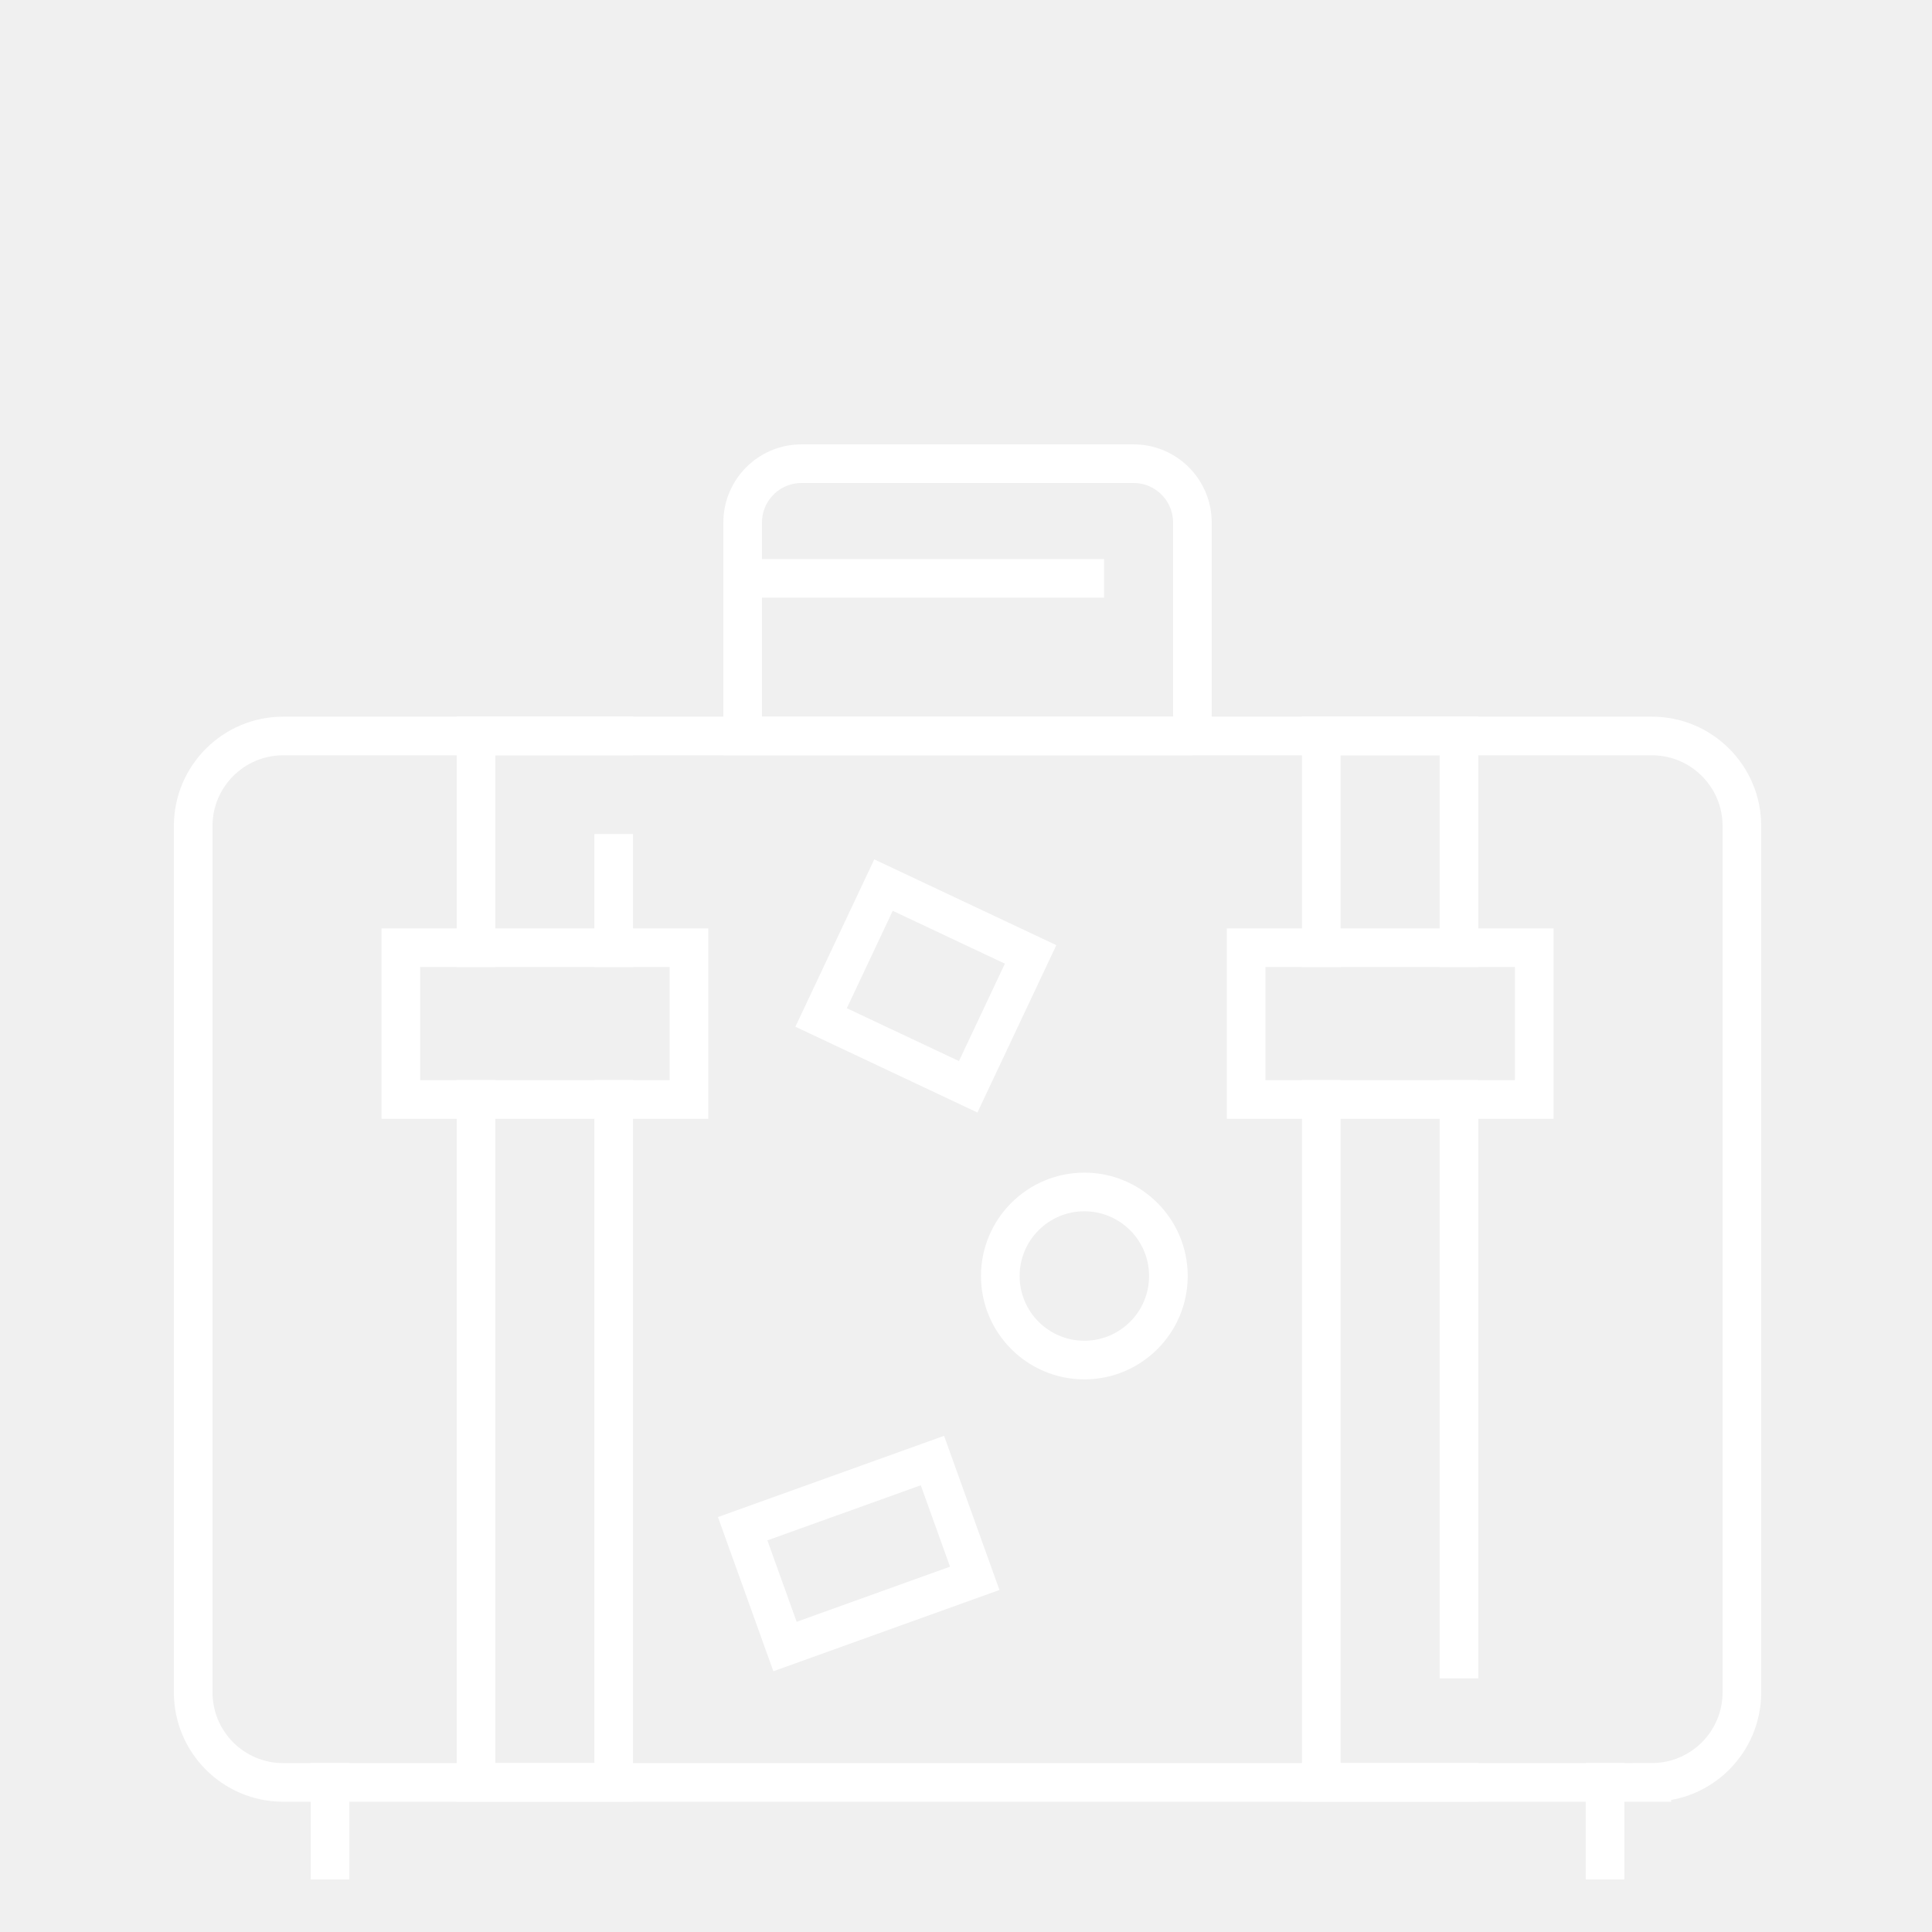
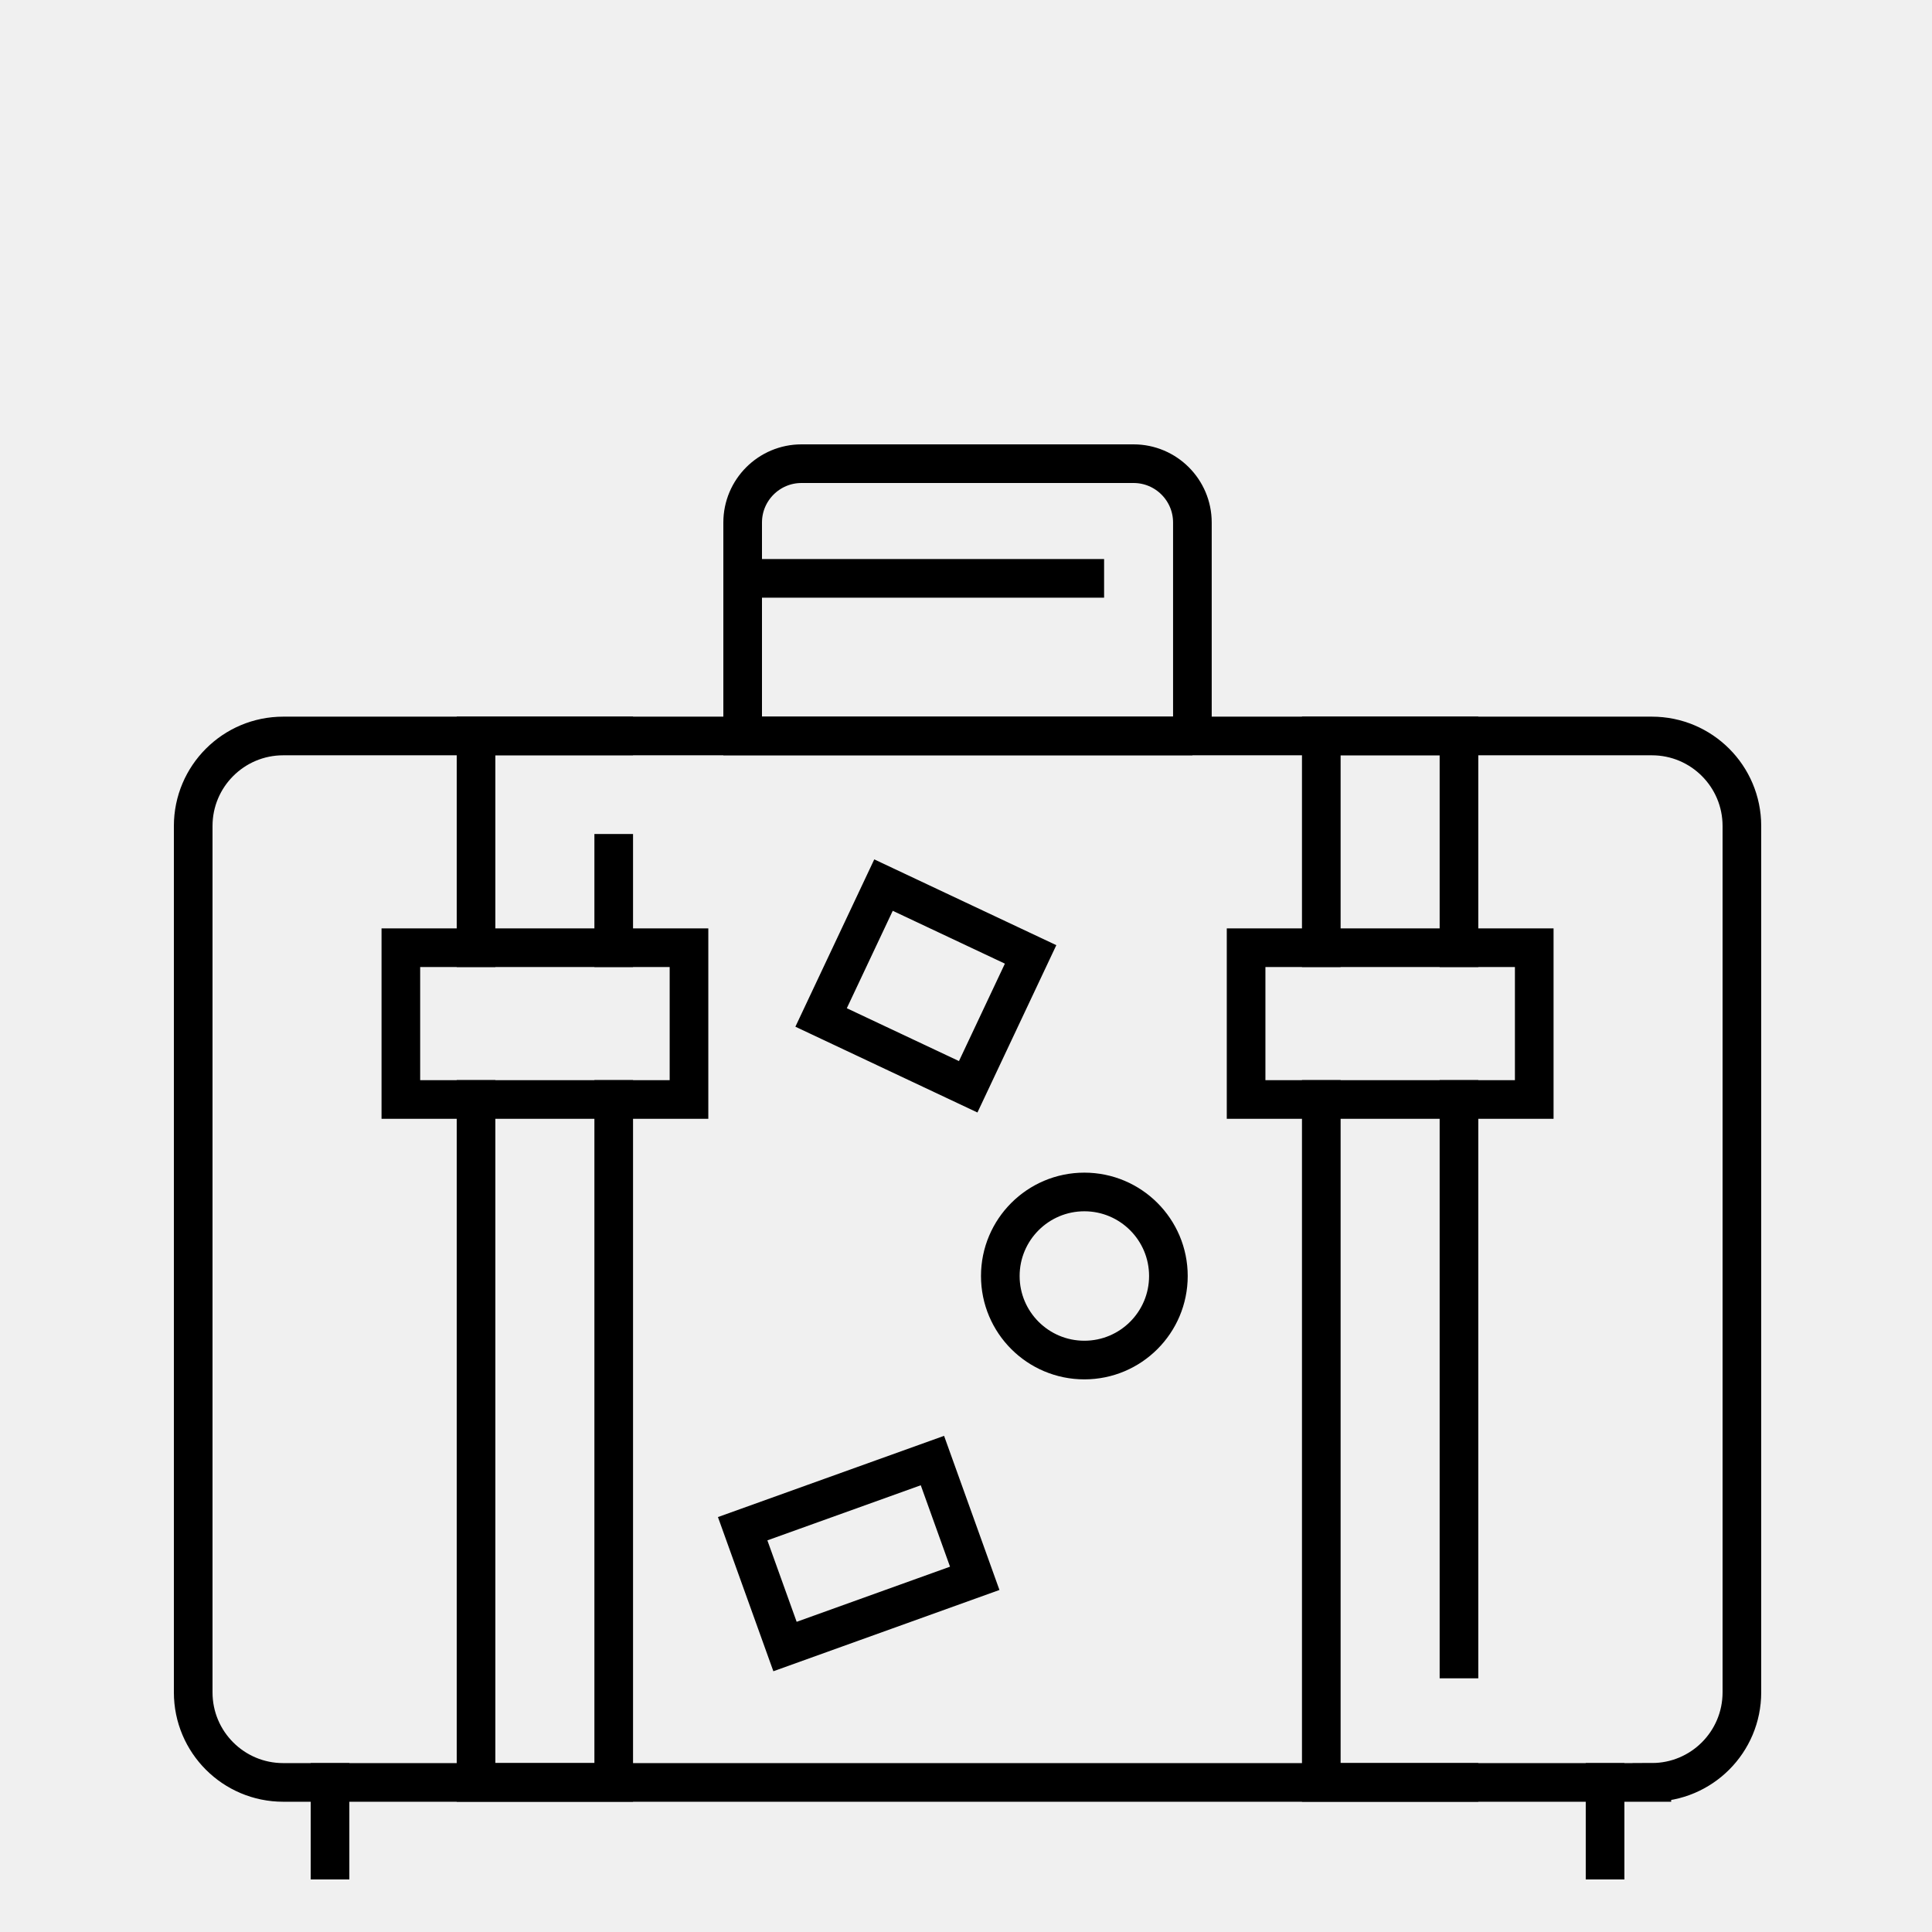
<svg xmlns="http://www.w3.org/2000/svg" width="50" height="50" viewBox="0 0 50 50">
-   <g fill="none" fill-rule="evenodd" stroke="#FFF" stroke-linecap="square">
+   <g fill="none" fill-rule="evenodd" stroke="#000" stroke-linecap="square">
    <path d="M42.75 46.129H7.33c-1.287 0-2.33-1.043-2.33-2.33V21.377c0-1.287 1.043-2.33 2.33-2.33h35.42c1.287 0 2.33 1.043 2.33 2.33v22.42c0 1.288-1.043 2.33-2.33 2.33z" />
    <path d="M30.86 19.047H19.22v-5.524c0-.841.683-1.523 1.523-1.523h8.593c.841 0 1.523.682 1.523 1.523v5.524zM19.221 14.968L28.074 14.968M15.883 28.454L15.883 46.128 12.32 46.128 12.32 28.454M12.32 24.526L12.32 19.045 15.883 19.045M15.883 24.526L15.883 22.084M34.195 24.526L34.195 19.045 37.758 19.045 37.758 24.526M37.758 42.935L37.758 28.454M34.195 28.454L34.195 46.128 37.758 46.128" />
    <path d="M10.374 28.455L17.831 28.455 17.831 24.527 10.374 24.527zM32.249 28.455L39.706 28.455 39.706 24.527 32.249 24.527zM25.226 40.847L20.316 42.612 19.22 39.563 24.131 37.799zM25.057 28.126L21.25 26.332 22.865 22.906 26.672 24.7zM30.238 33.023c0 1.201-.974 2.175-2.175 2.175-1.201 0-2.175-.974-2.175-2.175 0-1.2.974-2.175 2.175-2.175 1.2 0 2.175.974 2.175 2.175zM8.541 46.129L8.541 48.14M41.539 46.129L41.539 48.14" />
  </g>
</svg>
